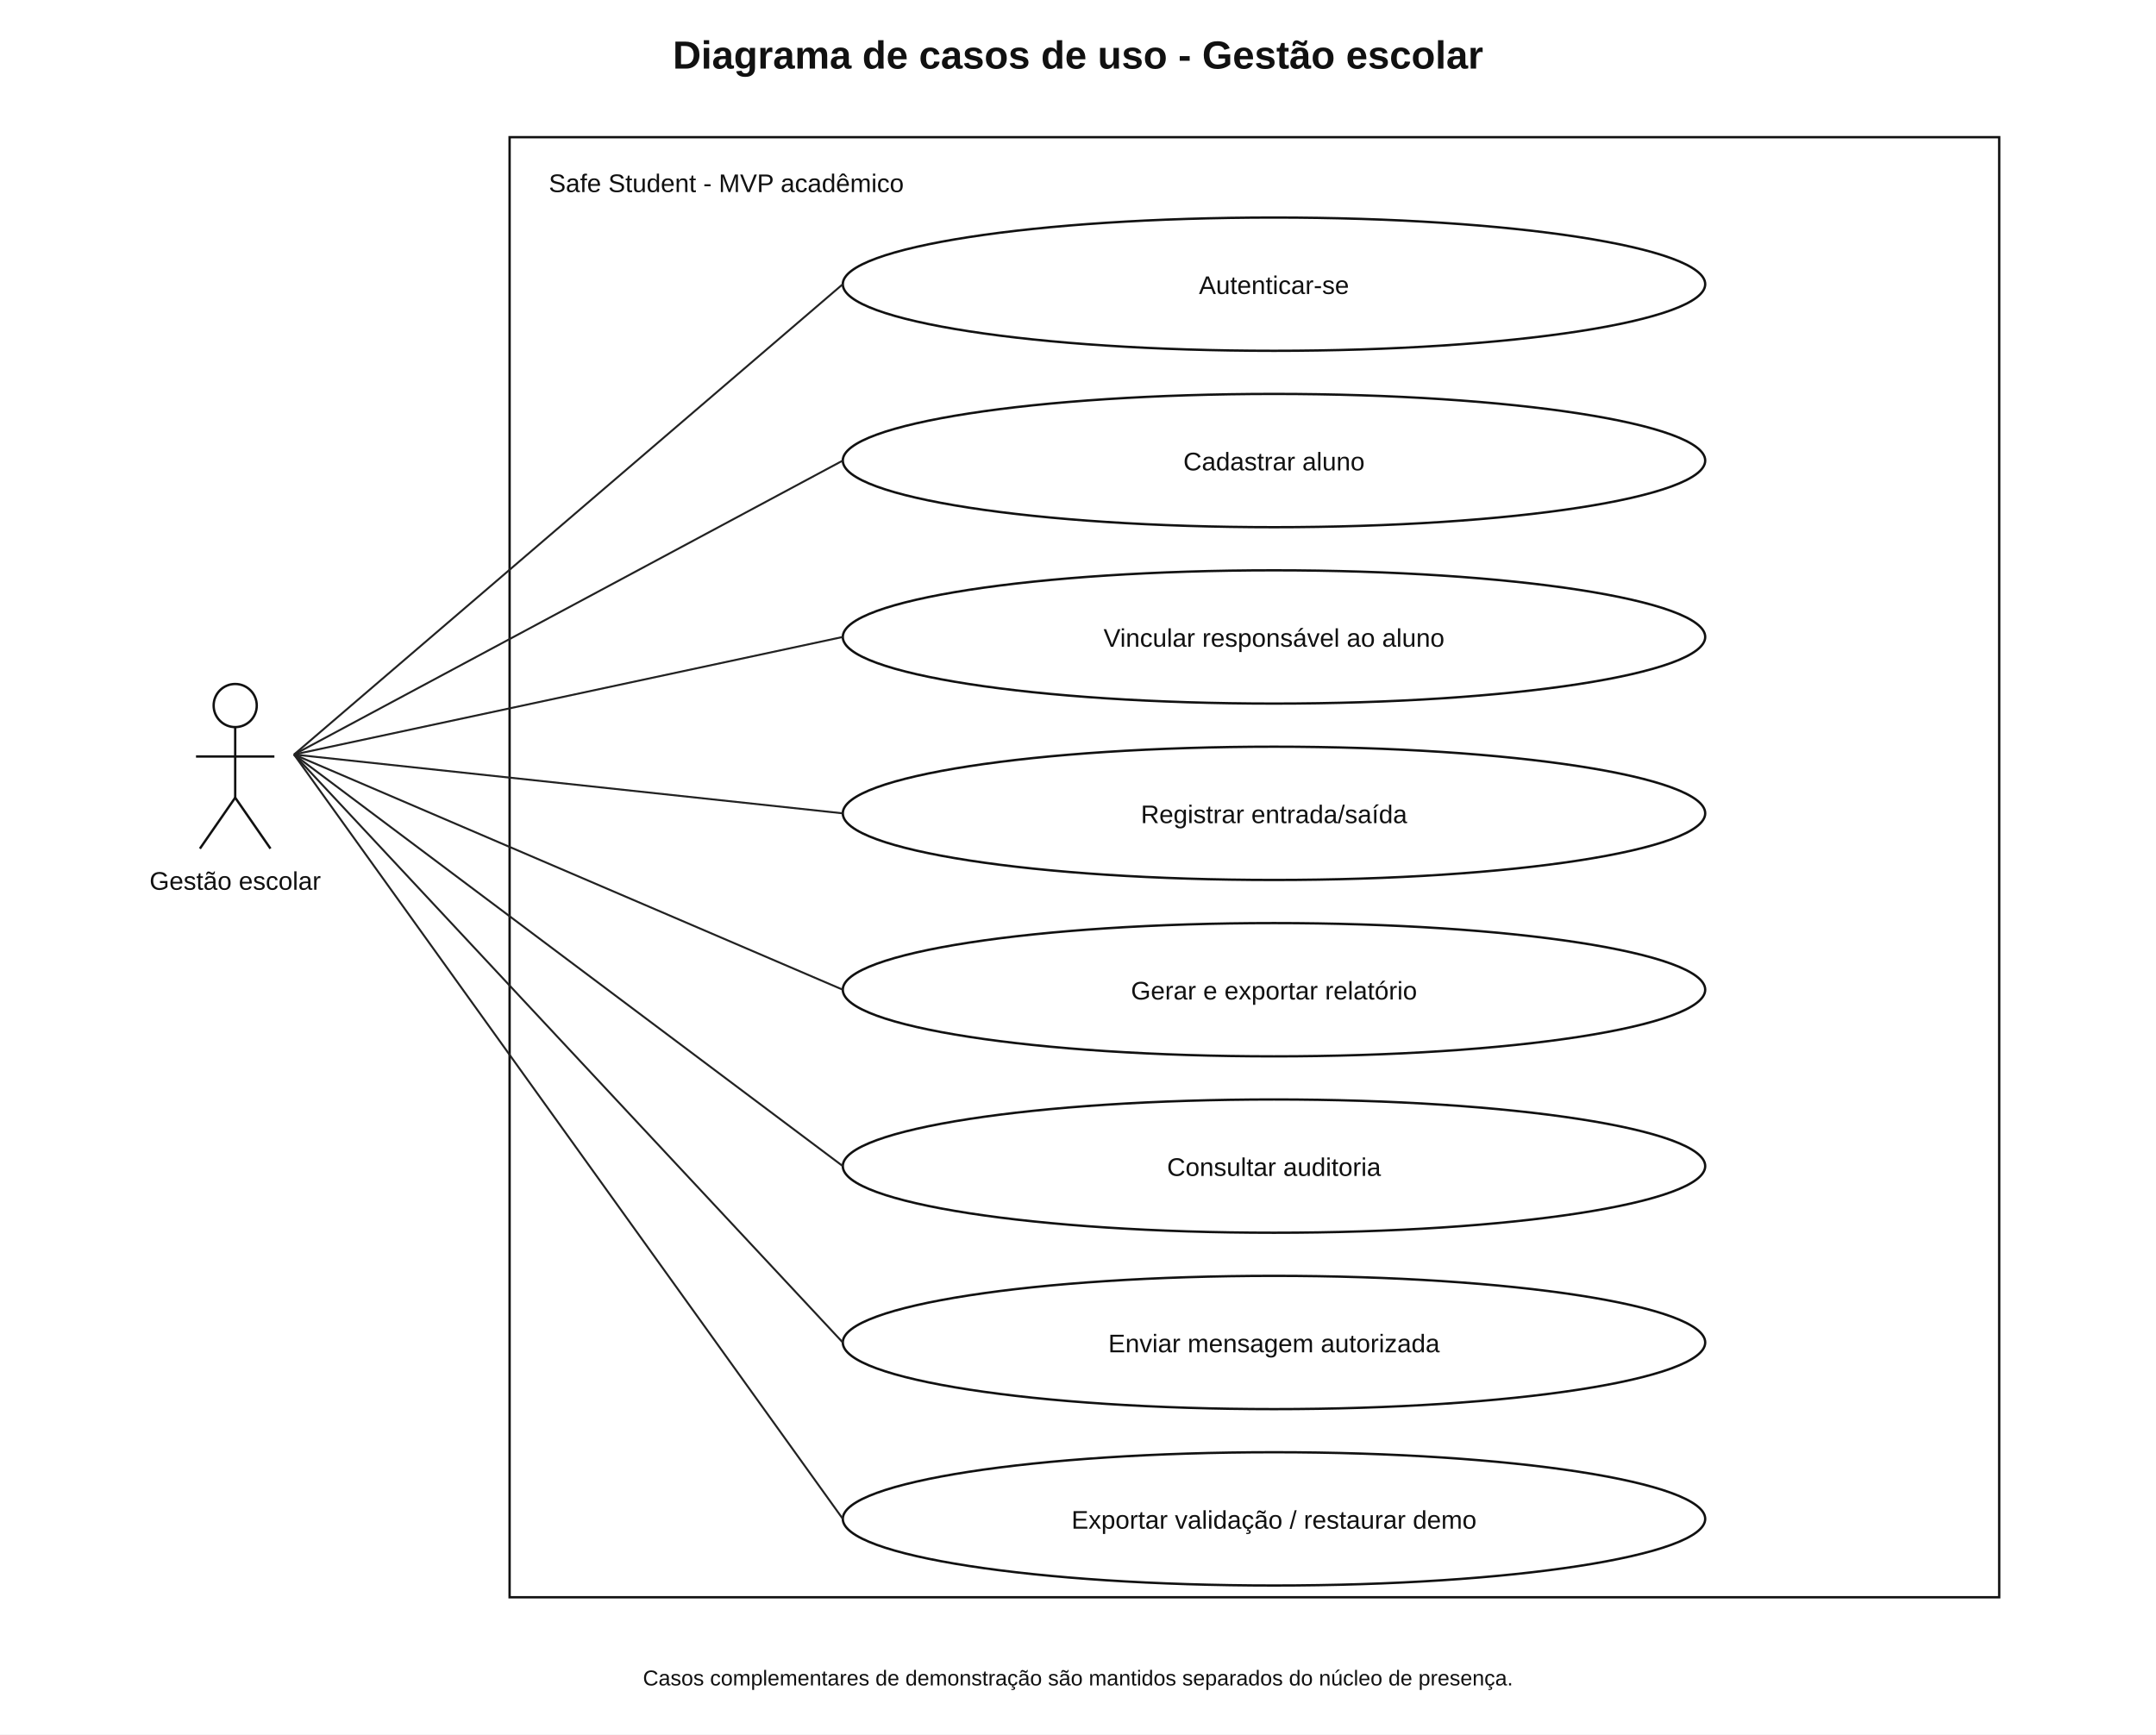
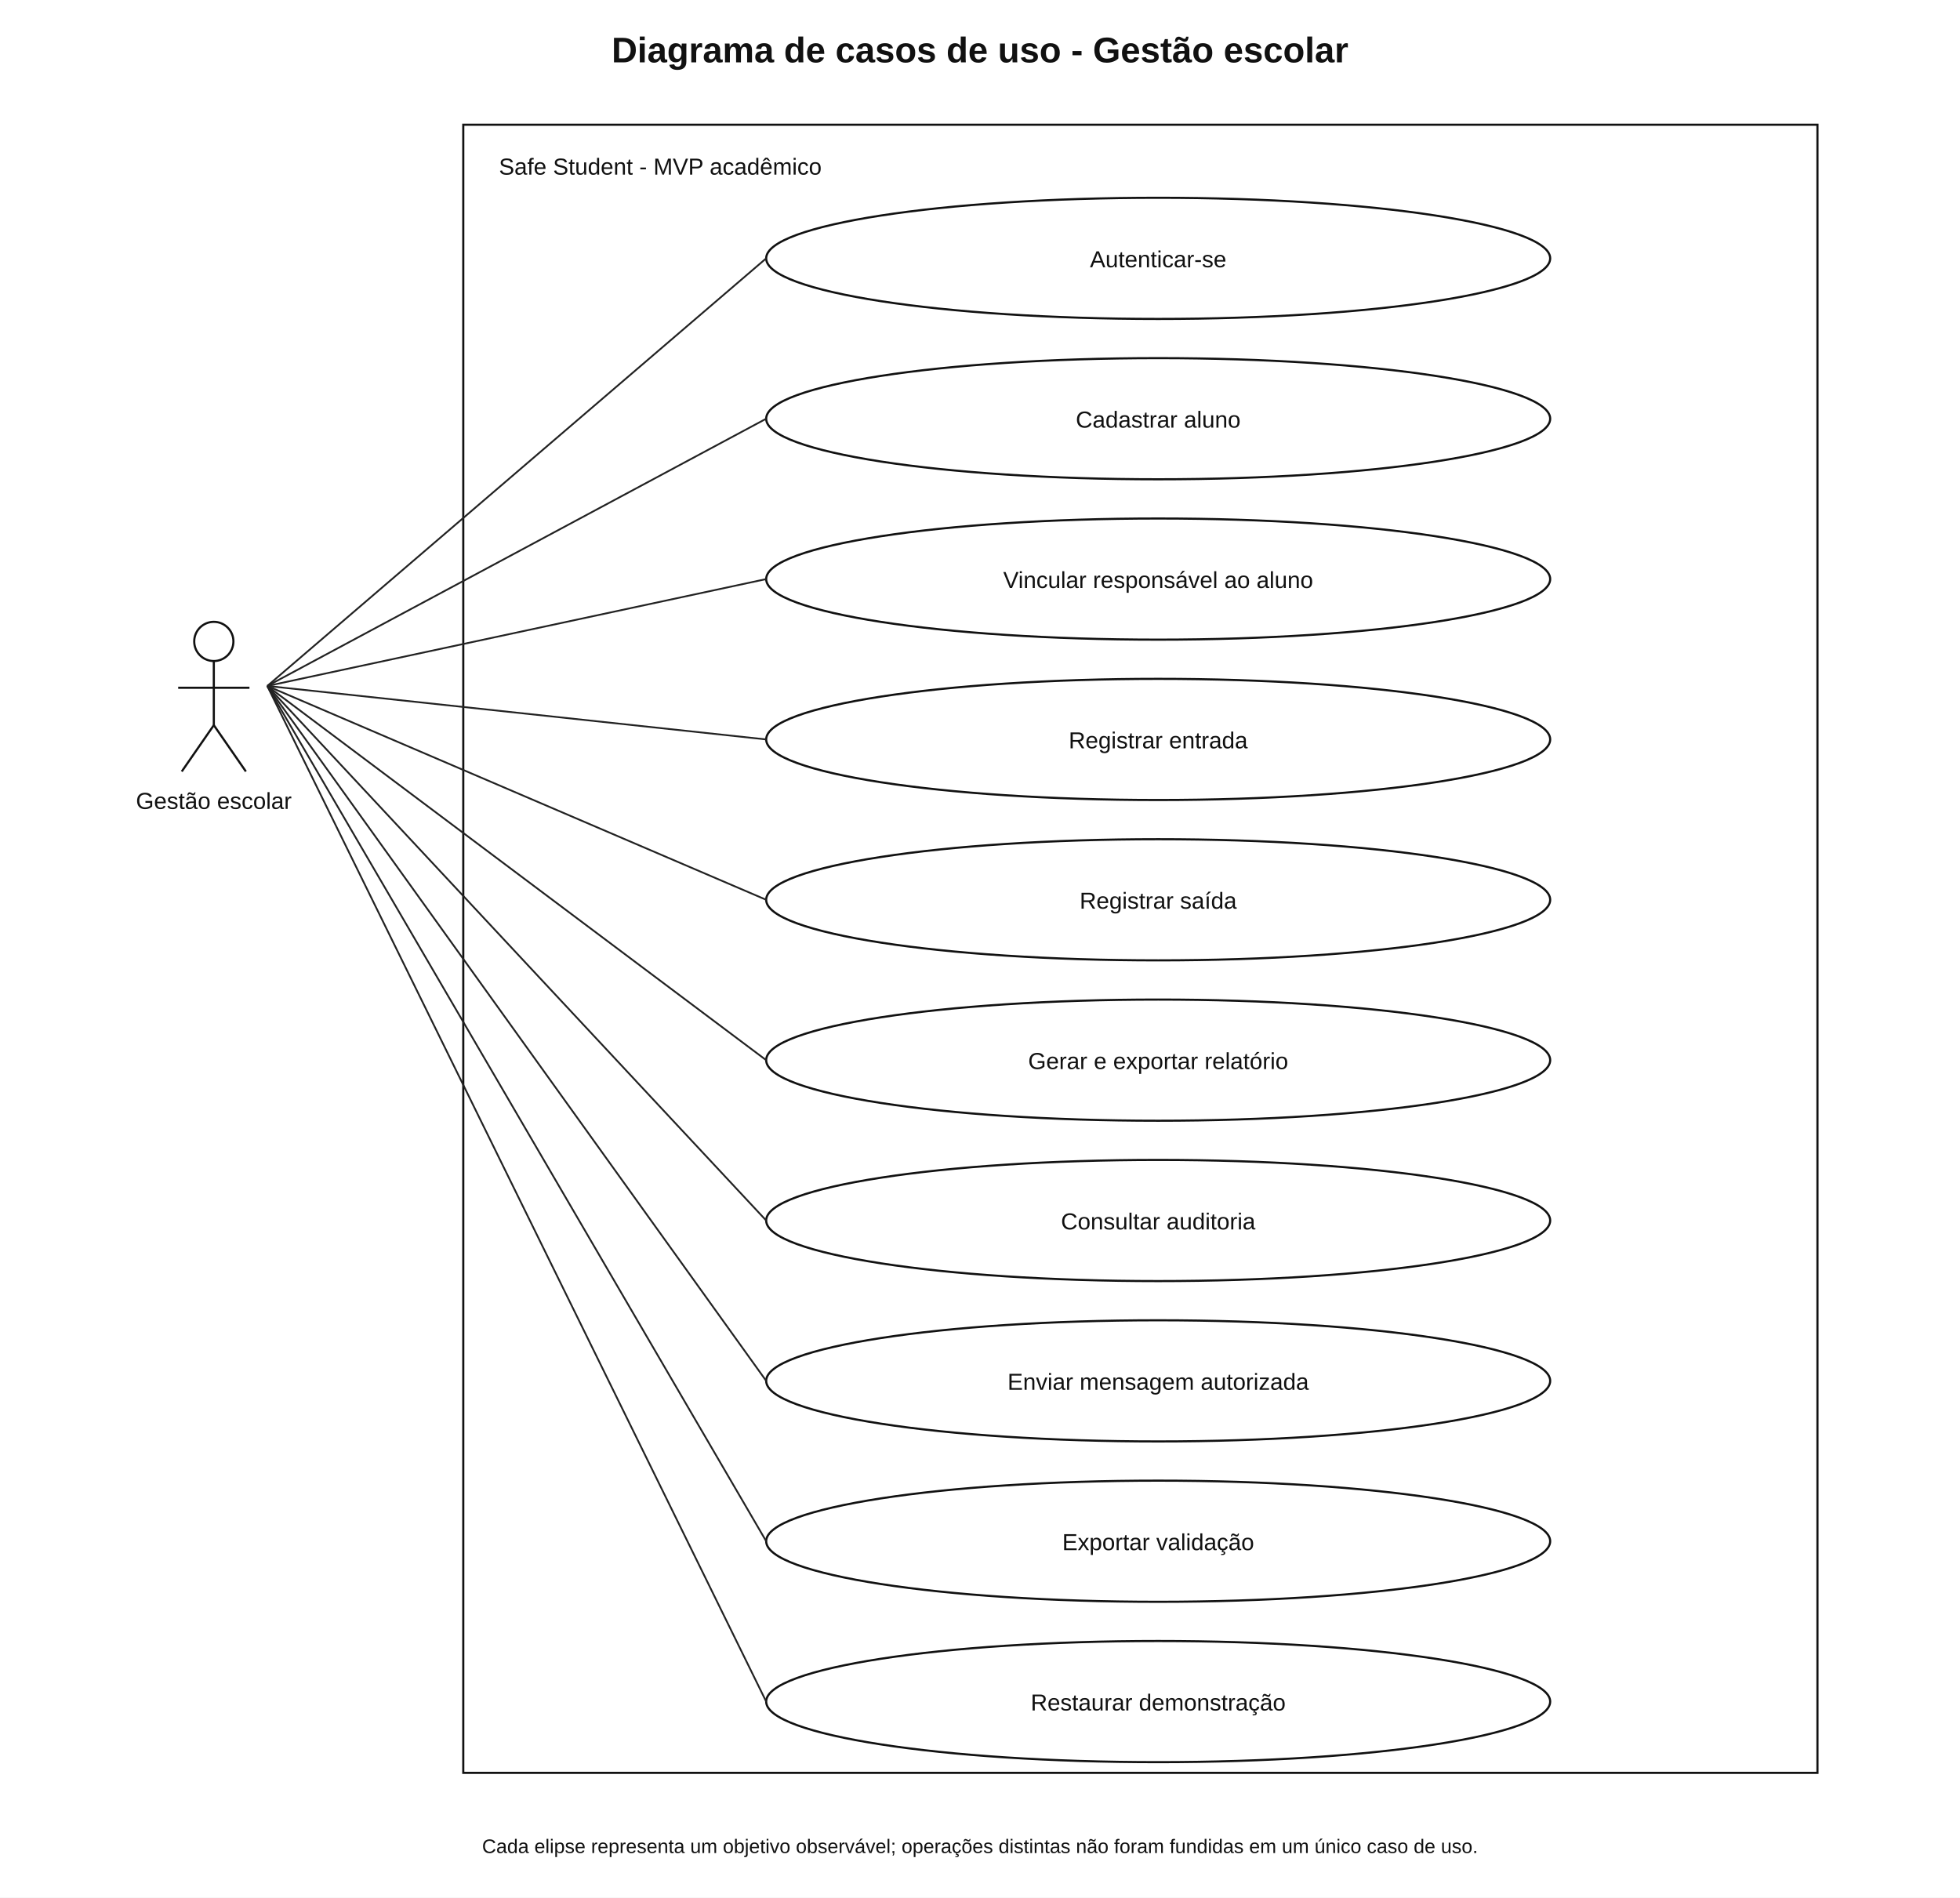
- <svg xmlns="http://www.w3.org/2000/svg" width="1100" height="885" viewBox="0 0 1100 885">
+ <svg xmlns="http://www.w3.org/2000/svg" width="1100" height="1065" viewBox="0 0 1100 1065">
  <style>text{font-family:Arial, Helvetica, sans-serif;fill:#111}.title{font-size:20px;font-weight:700}.label{font-size:13px;font-weight:400}.small{font-size:11px;font-weight:400}.boxTitle{font-size:13px;font-weight:700}.attr{font-size:10.5px;font-weight:400}</style>
  <rect width="100%" height="100%" fill="white" />
  <text x="550.0" y="35" text-anchor="middle" class="title">Diagrama de casos de uso - Gestão escolar</text>
-   <rect x="260" y="70" width="760" height="745" fill="none" stroke="#111" stroke-width="1.2" />
+   <rect x="260" y="70" width="760" height="925" fill="none" stroke="#111" stroke-width="1.2" />
  <text x="280" y="98" class="label">Safe Student - MVP acadêmico</text>
  <circle cx="120" cy="360" r="11" fill="white" stroke="#111" stroke-width="1.2" />
  <line x1="120" y1="371" x2="120" y2="407" stroke="#111" stroke-width="1.2" />
  <line x1="100" y1="386" x2="140" y2="386" stroke="#111" stroke-width="1.2" />
  <line x1="120" y1="407" x2="102" y2="433" stroke="#111" stroke-width="1.2" />
  <line x1="120" y1="407" x2="138" y2="433" stroke="#111" stroke-width="1.2" />
  <text x="120" y="454" text-anchor="middle" class="label">Gestão escolar</text>
  <ellipse cx="650" cy="145" rx="220" ry="34" fill="white" stroke="#111" stroke-width="1.2" />
  <text x="650" y="150" text-anchor="middle" class="label">Autenticar-se</text>
  <line x1="150" y1="385" x2="430" y2="145" stroke="#222" stroke-width="1" />
  <ellipse cx="650" cy="235" rx="220" ry="34" fill="white" stroke="#111" stroke-width="1.2" />
  <text x="650" y="240" text-anchor="middle" class="label">Cadastrar aluno</text>
  <line x1="150" y1="385" x2="430" y2="235" stroke="#222" stroke-width="1" />
  <ellipse cx="650" cy="325" rx="220" ry="34" fill="white" stroke="#111" stroke-width="1.2" />
  <text x="650" y="330" text-anchor="middle" class="label">Vincular responsável ao aluno</text>
  <line x1="150" y1="385" x2="430" y2="325" stroke="#222" stroke-width="1" />
  <ellipse cx="650" cy="415" rx="220" ry="34" fill="white" stroke="#111" stroke-width="1.2" />
-   <text x="650" y="420" text-anchor="middle" class="label">Registrar entrada/saída</text>
+   <text x="650" y="420" text-anchor="middle" class="label">Registrar entrada</text>
  <line x1="150" y1="385" x2="430" y2="415" stroke="#222" stroke-width="1" />
  <ellipse cx="650" cy="505" rx="220" ry="34" fill="white" stroke="#111" stroke-width="1.2" />
-   <text x="650" y="510" text-anchor="middle" class="label">Gerar e exportar relatório</text>
+   <text x="650" y="510" text-anchor="middle" class="label">Registrar saída</text>
  <line x1="150" y1="385" x2="430" y2="505" stroke="#222" stroke-width="1" />
  <ellipse cx="650" cy="595" rx="220" ry="34" fill="white" stroke="#111" stroke-width="1.2" />
-   <text x="650" y="600" text-anchor="middle" class="label">Consultar auditoria</text>
+   <text x="650" y="600" text-anchor="middle" class="label">Gerar e exportar relatório</text>
  <line x1="150" y1="385" x2="430" y2="595" stroke="#222" stroke-width="1" />
  <ellipse cx="650" cy="685" rx="220" ry="34" fill="white" stroke="#111" stroke-width="1.2" />
-   <text x="650" y="690" text-anchor="middle" class="label">Enviar mensagem autorizada</text>
+   <text x="650" y="690" text-anchor="middle" class="label">Consultar auditoria</text>
  <line x1="150" y1="385" x2="430" y2="685" stroke="#222" stroke-width="1" />
  <ellipse cx="650" cy="775" rx="220" ry="34" fill="white" stroke="#111" stroke-width="1.2" />
-   <text x="650" y="780" text-anchor="middle" class="label">Exportar validação / restaurar demo</text>
+   <text x="650" y="780" text-anchor="middle" class="label">Enviar mensagem autorizada</text>
  <line x1="150" y1="385" x2="430" y2="775" stroke="#222" stroke-width="1" />
-   <text x="550" y="860" text-anchor="middle" class="small">Casos complementares de demonstração são mantidos separados do núcleo de presença.</text>
+   <ellipse cx="650" cy="865" rx="220" ry="34" fill="white" stroke="#111" stroke-width="1.2" />
+   <text x="650" y="870" text-anchor="middle" class="label">Exportar validação</text>
+   <line x1="150" y1="385" x2="430" y2="865" stroke="#222" stroke-width="1" />
+   <ellipse cx="650" cy="955" rx="220" ry="34" fill="white" stroke="#111" stroke-width="1.2" />
+   <text x="650" y="960" text-anchor="middle" class="label">Restaurar demonstração</text>
+   <line x1="150" y1="385" x2="430" y2="955" stroke="#222" stroke-width="1" />
+   <text x="550" y="1040" text-anchor="middle" class="small">Cada elipse representa um objetivo observável; operações distintas não foram fundidas em um único caso de uso.</text>
</svg>
